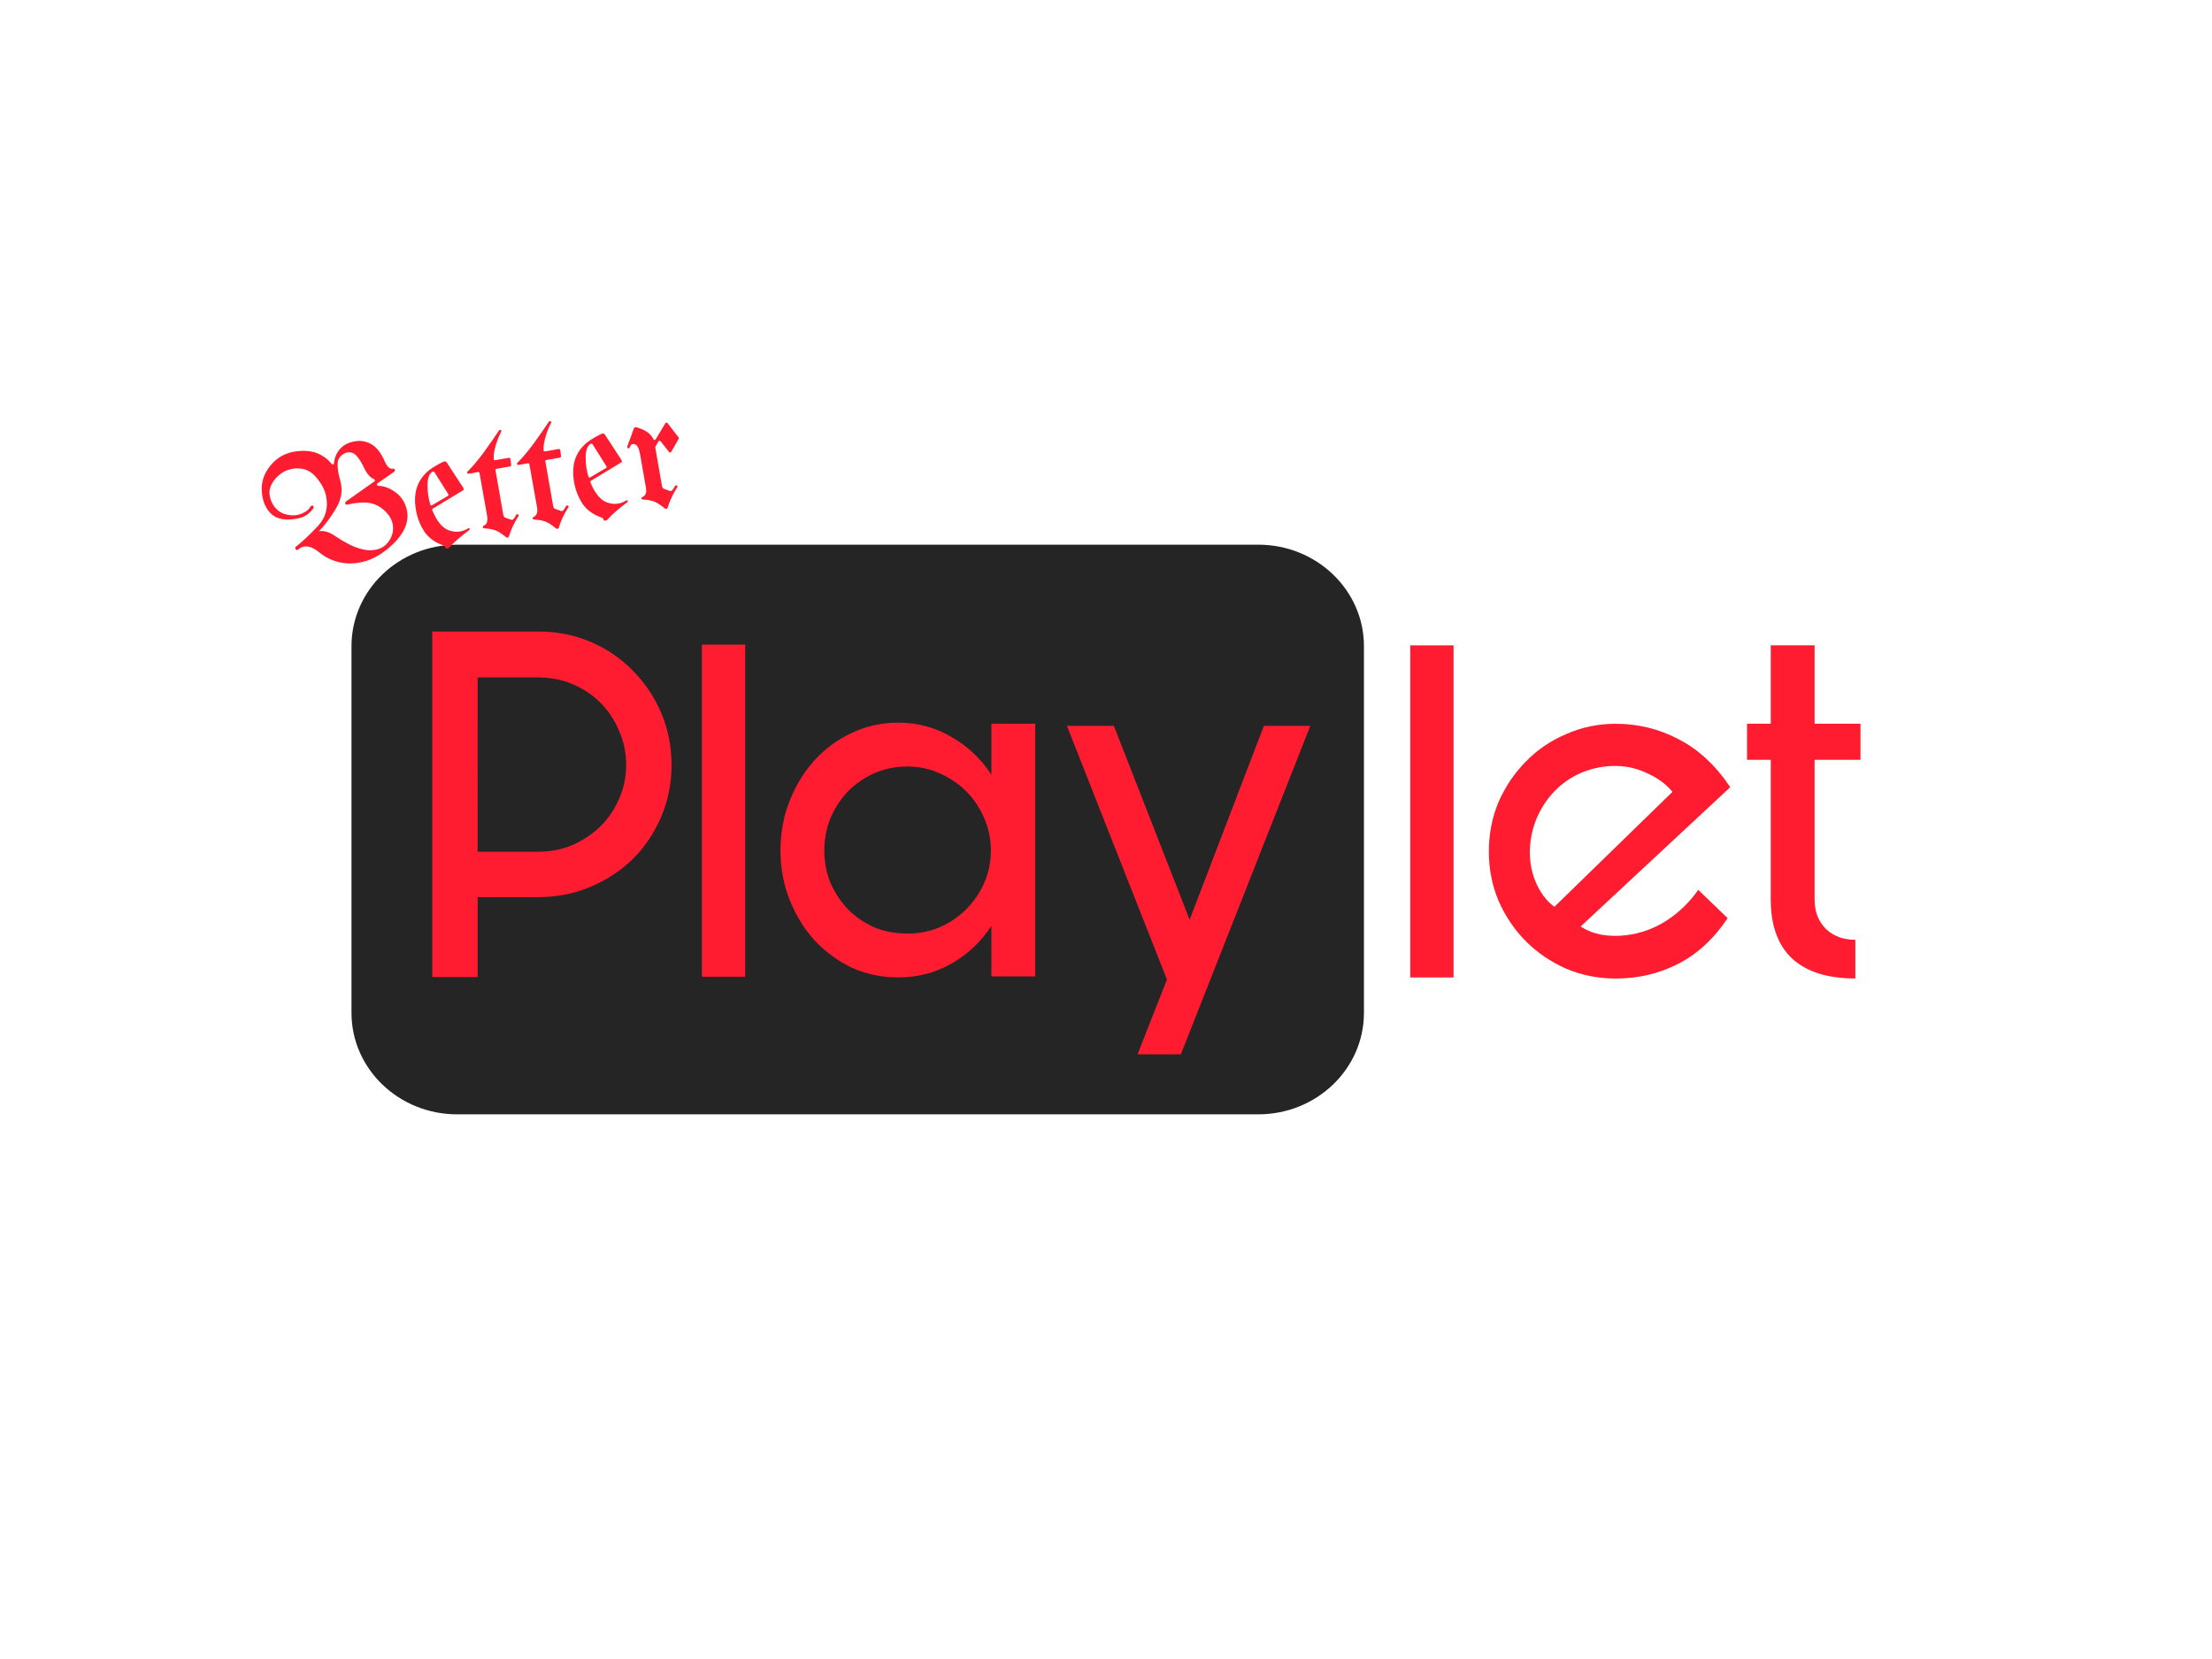
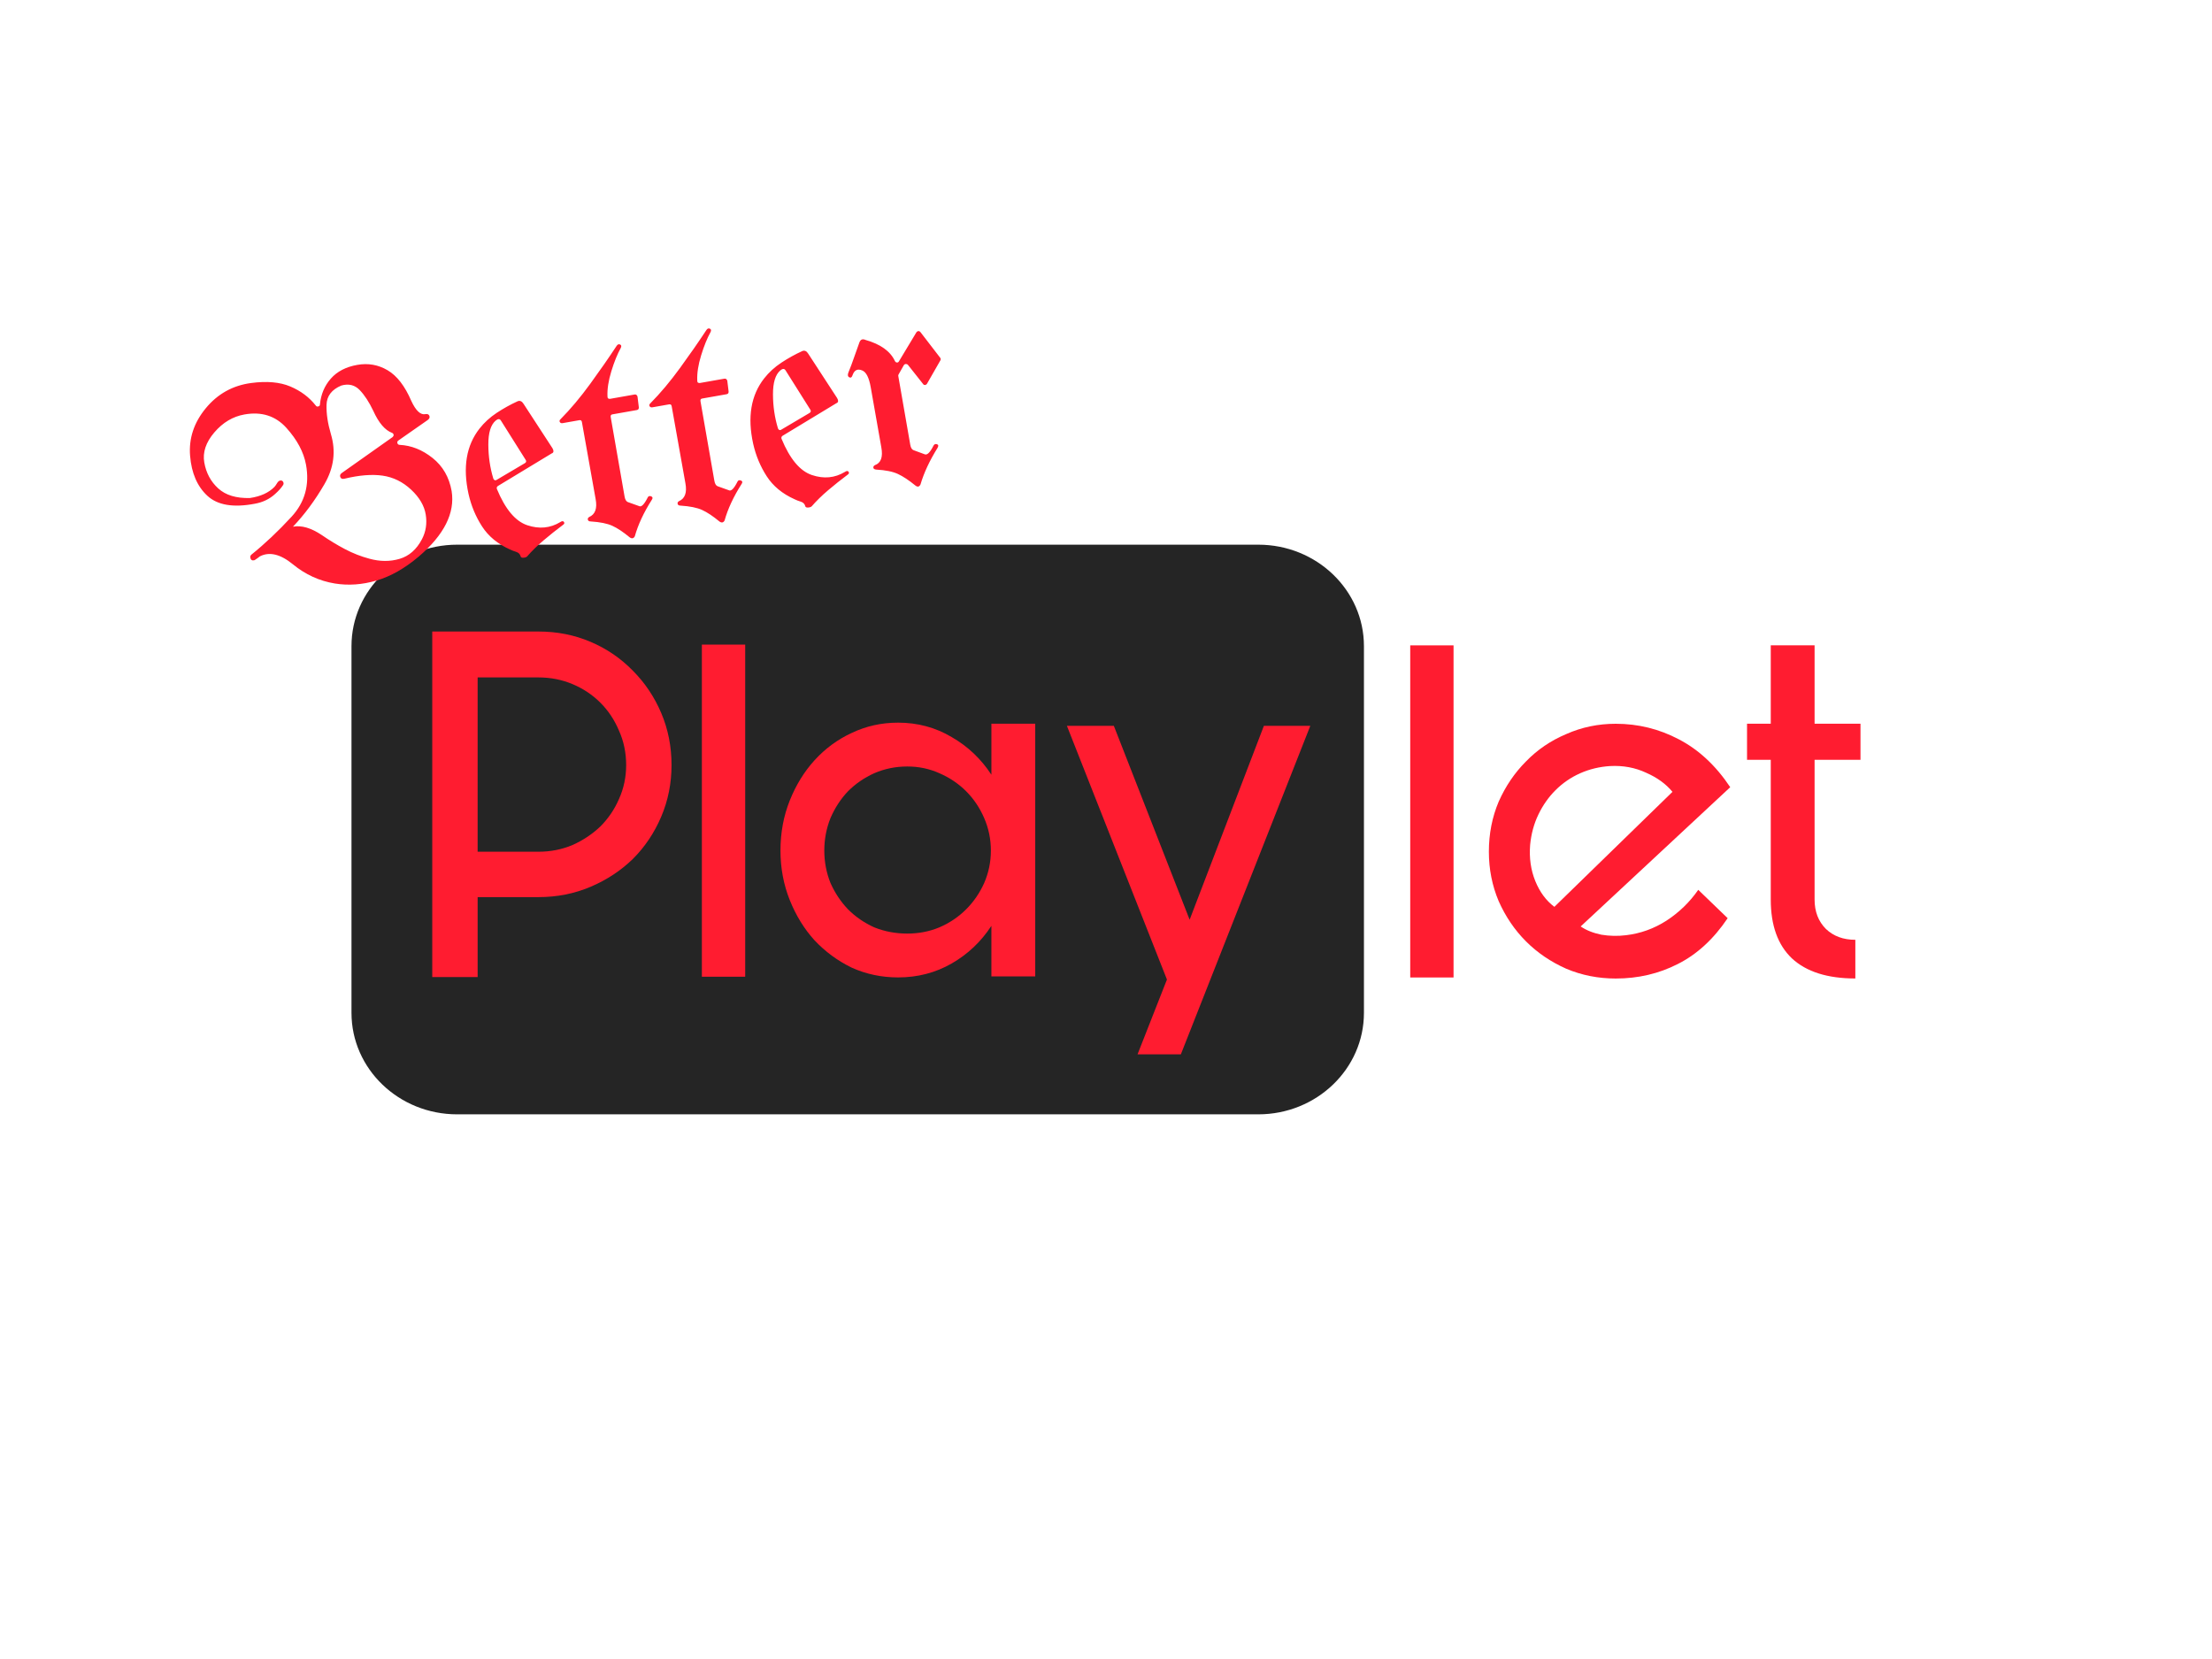
<svg xmlns="http://www.w3.org/2000/svg" width="540" height="405" viewBox="0 0 142.875 107.156">
  <rect width="65.395" height="36.795" x="22.703" y="35.181" rx="6.827" ry="6.555" style="fill:#242424;fill-opacity:.99;stroke:none;stroke-width:1.245;stroke-linejoin:round;stroke-dasharray:none" />
  <g style="white-space:pre;shape-inside:url(#rect418-2);display:inline;fill:#ff1c30;stroke-width:1.066;stroke-linejoin:round">
    <path d="M182.082 397.454v-50.027h15.38q4.033 0 7.542 1.494 3.51 1.493 6.123 4.18 2.613 2.614 4.107 6.124 1.493 3.509 1.493 7.54 0 3.958-1.493 7.468t-4.107 6.122q-2.613 2.539-6.123 4.032-3.51 1.494-7.541 1.494h-8.81v11.573zm6.57-18.144h8.81q2.614 0 4.929-.97 2.315-1.046 4.032-2.689 1.717-1.717 2.688-3.957 1.045-2.315 1.045-4.928 0-2.688-1.045-5.003-.97-2.314-2.688-4.032-1.717-1.717-4.032-2.688-2.315-.97-4.928-.97h-8.81z" aria-label="P" transform="translate(-53.311 -114.204)scale(.44612)" />
  </g>
  <g style="white-space:pre;shape-inside:url(#rect418-2-8);display:inline;fill:#ff1c30;stroke-width:1.066;stroke-linejoin:round">
    <path d="M189.922 349.369v48.085h-6.272v-48.085z" aria-label="l" transform="translate(-36.595 -114.225)scale(.44612)" />
  </g>
  <g style="white-space:pre;shape-inside:url(#rect418-2-53);display:inline;fill:#ff1c30;stroke-width:1.066;stroke-linejoin:round">
    <path d="M216.354 388.867q-3.062 4.555-7.243 6.646-4.107 2.09-8.96 2.09-3.808 0-7.168-1.418-3.36-1.494-5.824-3.958t-3.957-5.824q-1.42-3.36-1.42-7.168 0-3.882 1.42-7.242 1.493-3.36 3.957-5.824 2.464-2.54 5.824-3.958 3.36-1.493 7.168-1.493 4.853 0 9.11 2.24 4.33 2.24 7.466 6.944l-21.653 20.16q1.194.821 2.986 1.195 1.792.298 3.584.074 3.136-.373 5.824-2.09 2.763-1.792 4.63-4.48zm-28.598-10.602q-.224 2.837.747 5.226.97 2.39 2.763 3.734l17.098-16.651q-1.418-1.717-3.808-2.763-2.39-1.12-5.226-.97-2.315.149-4.331 1.045t-3.584 2.464q-1.493 1.493-2.464 3.51-.97 2.015-1.195 4.405" aria-label="e" transform="translate(15.071 -114.175)scale(.44612)" />
  </g>
  <g style="white-space:pre;shape-inside:url(#rect418-2-6);display:inline;fill:#ff1c30;stroke-width:1.066;stroke-linejoin:round">
    <path d="M180.215 360.718h3.435v-11.35h6.346v11.35h6.646v5.227h-6.646v20.234q0 2.614 1.643 4.256 1.643 1.568 4.256 1.568v5.6q-6.048 0-9.184-2.912-3.061-2.912-3.061-8.512v-20.234h-3.435z" aria-label="t" transform="translate(32.445 -114.178)scale(.44612)" />
  </g>
  <g style="white-space:pre;shape-inside:url(#rect418-2-5);display:inline;fill:#ff1c30;stroke-width:1.066;stroke-linejoin:round">
    <path d="M189.922 349.369v48.085h-6.272v-48.085z" aria-label="l" transform="translate(9.158 -114.176)scale(.44612)" />
  </g>
  <g style="white-space:pre;shape-inside:url(#rect418-2-1);display:inline;fill:#ff1c30;stroke-width:1.066;stroke-linejoin:round">
    <path d="M181.858 379.235q0-3.882 1.344-7.242t3.584-5.824q2.314-2.54 5.376-3.958 3.136-1.493 6.72-1.493 4.256 0 7.765 2.09 3.51 2.017 5.75 5.451v-7.392h6.346v36.587h-6.347v-7.317q-2.24 3.434-5.75 5.45-3.508 2.016-7.764 2.016-3.584 0-6.72-1.418-3.062-1.494-5.376-3.958-2.24-2.464-3.584-5.824t-1.344-7.168m6.346 0q0 2.464.896 4.704.97 2.166 2.539 3.808 1.643 1.643 3.808 2.614 2.24.896 4.779.896 2.464 0 4.629-.896 2.24-.971 3.883-2.614t2.613-3.808q.97-2.24.97-4.704t-.97-4.704-2.613-3.882-3.883-2.614q-2.165-.97-4.63-.97-2.538 0-4.778.97-2.165.97-3.808 2.614-1.568 1.642-2.539 3.882-.896 2.24-.896 4.704" aria-label="a" transform="translate(-30.719 -114.247)scale(.44612)" />
  </g>
  <g style="white-space:pre;shape-inside:url(#rect418-2-3);display:inline;fill:#ff1c30;stroke-width:1.066;stroke-linejoin:round">
    <path d="m186.562 360.867 10.976 28.075 10.752-28.075h6.72l-18.742 47.563h-6.272l4.256-10.827-14.485-36.736z" aria-label="y" transform="translate(-11.286 -114.11)scale(.44612)" />
  </g>
-   <path d="M387 -286Q378 -281 368.5 -276.5Q359 -272 352 -269Q346 -266 342 -266Q320 -266 320 -289Q320 -301 331 -308Q489 -395 651.5 -519.0Q814 -643 813 -857Q812 -991 723.0 -1133.0Q634 -1275 453 -1275Q330 -1275 225.0 -1188.5Q120 -1102 120 -995Q120 -884 184.0 -801.0Q248 -718 389 -697Q502 -694 571 -744Q580 -751 592.5 -765.5Q605 -780 617 -780Q632 -780 636.0 -767.0Q640 -754 631 -745Q608 -720 566 -694Q500 -652 415 -652Q188 -649 101.0 -763.5Q14 -878 31.0 -1058.0Q48 -1238 195.5 -1364.0Q343 -1490 536 -1482Q701 -1475 800.0 -1411.0Q899 -1347 951 -1250Q956 -1239 967 -1241Q979 -1241 981 -1253Q1009 -1354 1086.5 -1416.0Q1164 -1478 1284 -1478Q1399 -1478 1485.0 -1404.5Q1571 -1331 1610 -1166Q1639 -1057 1691 -1059Q1712 -1059 1715.5 -1042.5Q1719 -1026 1699 -1016L1473 -911Q1462 -905 1464 -894Q1465 -883 1477 -880Q1596 -853 1686.5 -750.5Q1777 -648 1777 -501Q1773 -270 1473 -93Q1308 3 1155.0 20.0Q1002 37 867 -10Q713 -64 603.5 -191.5Q494 -319 387 -286ZM1049 -758 1439 -942Q1448 -949 1448 -956Q1448 -966 1440 -971Q1372 -1011 1338 -1144Q1311 -1242 1270.0 -1303.0Q1229 -1364 1150 -1356Q1044 -1332 1025.5 -1242.0Q1007 -1152 1020 -1037Q1042 -852 916.0 -702.5Q790 -553 649 -449Q739 -450 836 -357Q904 -290 977.5 -233.0Q1051 -176 1133 -138Q1236 -89 1339.0 -100.5Q1442 -112 1516 -208Q1570 -278 1571.5 -371.5Q1573 -465 1501.5 -560.0Q1430 -655 1323.5 -690.0Q1217 -725 1058 -715Q1036 -714 1032.5 -731.5Q1029 -749 1049 -758ZM2170 28Q2168 4 2144.5 -8.0Q2121 -20 2105 -32Q1990 -110 1942.5 -222.5Q1895 -335 1889 -461Q1877 -746 2043 -895Q2102 -948 2179.0 -981.5Q2256 -1015 2337 -1036Q2362 -1041 2374 -1011L2518 -673Q2528 -646 2511 -639H2509L2099 -480Q2087 -474 2089 -461Q2138 -239 2253.0 -176.5Q2368 -114 2482 -158Q2502 -167 2507.5 -155.0Q2513 -143 2500 -137Q2419 -96 2345.5 -53.0Q2272 -10 2214 37Q2205 43 2187.5 41.0Q2170 39 2170 28ZM2077 -537Q2078 -529 2084.0 -524.5Q2090 -520 2099 -524L2312 -604Q2327 -610 2321 -625L2199 -924Q2190 -946 2163 -930Q2105 -896 2084.0 -775.0Q2063 -654 2077 -537ZM2954 -815 2953 -255Q2953 -224 2968 -214L3040 -173Q3061 -155 3110 -221Q3119 -234 3134.5 -225.0Q3150 -216 3136 -201Q3029 -84 2975 29Q2958 50 2938 29Q2882 -37 2834.0 -70.0Q2786 -103 2691 -126Q2675 -129 2674.0 -141.0Q2673 -153 2686 -158Q2753 -174 2752 -273L2751 -814Q2752 -832 2736 -832H2618Q2604 -832 2600 -843Q2596 -854 2609 -862Q2729 -947 2853.5 -1067.0Q2978 -1187 3080 -1295Q3093 -1309 3105.5 -1300.5Q3118 -1292 3106 -1276Q3060 -1219 3013.5 -1128.0Q2967 -1037 2957 -962Q2955 -952 2958 -947Q2964 -941 2972 -941H3145Q3152 -941 3157 -936Q3162 -929 3162 -923L3158 -848Q3156 -832 3141 -832H2968Q2954 -832 2954 -815ZM3587 -815 3586 -255Q3586 -224 3601 -214L3673 -173Q3694 -155 3743 -221Q3752 -234 3767.5 -225.0Q3783 -216 3769 -201Q3662 -84 3608 29Q3591 50 3571 29Q3515 -37 3467.0 -70.0Q3419 -103 3324 -126Q3308 -129 3307.0 -141.0Q3306 -153 3319 -158Q3386 -174 3385 -273L3384 -814Q3385 -832 3369 -832H3251Q3237 -832 3233 -843Q3229 -854 3242 -862Q3362 -947 3486.5 -1067.0Q3611 -1187 3713 -1295Q3726 -1309 3738.5 -1300.5Q3751 -1292 3739 -1276Q3693 -1219 3646.5 -1128.0Q3600 -1037 3590 -962Q3588 -952 3591 -947Q3597 -941 3605 -941H3778Q3785 -941 3790 -936Q3795 -929 3795 -923L3791 -848Q3789 -832 3774 -832H3601Q3587 -832 3587 -815ZM4177 28Q4175 4 4151.5 -8.0Q4128 -20 4112 -32Q3997 -110 3949.5 -222.5Q3902 -335 3896 -461Q3884 -746 4050 -895Q4109 -948 4186.0 -981.5Q4263 -1015 4344 -1036Q4369 -1041 4381 -1011L4525 -673Q4535 -646 4518 -639H4516L4106 -480Q4094 -474 4096 -461Q4145 -239 4260.0 -176.5Q4375 -114 4489 -158Q4509 -167 4514.5 -155.0Q4520 -143 4507 -137Q4426 -96 4352.5 -53.0Q4279 -10 4221 37Q4212 43 4194.5 41.0Q4177 39 4177 28ZM4084 -537Q4085 -529 4091.0 -524.5Q4097 -520 4106 -524L4319 -604Q4334 -610 4328 -625L4206 -924Q4197 -946 4170 -930Q4112 -896 4091.0 -775.0Q4070 -654 4084 -537ZM4970 -750 4969 -265Q4969 -233 4985 -224L5057 -182Q5080 -168 5127 -231Q5137 -244 5152.0 -236.5Q5167 -229 5152 -211Q5047 -94 4991 19Q4974 42 4954 19Q4898 -46 4849.5 -80.0Q4801 -114 4707 -136Q4689 -141 4689.0 -152.0Q4689 -163 4702 -168Q4769 -179 4768 -283V-706Q4768 -808 4730 -831Q4686 -860 4658 -810Q4647 -789 4633.0 -800.0Q4619 -811 4634 -835Q4663 -881 4689.5 -929.0Q4716 -977 4744 -1025Q4761 -1055 4789 -1036Q4936 -965 4965 -856Q4968 -846 4977.0 -843.5Q4986 -841 4993 -850L5147 -1027Q5153 -1033 5161.0 -1032.5Q5169 -1032 5174 -1024L5279 -823Q5283 -814 5277 -806L5157 -662Q5150 -655 5141.5 -656.0Q5133 -657 5130 -665L5049 -815Q5045 -821 5036.5 -822.5Q5028 -824 5021 -817L4974 -760Q4970 -756 4970 -750Z" aria-label="Better" style="fill:#ff1c30" transform="translate(17.703 37.181)rotate(-10)scale(0.005168)" />
+   <path d="M387 -286Q378 -281 368.5 -276.5Q359 -272 352 -269Q346 -266 342 -266Q320 -266 320 -289Q320 -301 331 -308Q489 -395 651.5 -519.0Q814 -643 813 -857Q812 -991 723.0 -1133.0Q634 -1275 453 -1275Q330 -1275 225.0 -1188.5Q120 -1102 120 -995Q120 -884 184.0 -801.0Q248 -718 389 -697Q502 -694 571 -744Q580 -751 592.5 -765.5Q605 -780 617 -780Q632 -780 636.0 -767.0Q640 -754 631 -745Q608 -720 566 -694Q500 -652 415 -652Q188 -649 101.0 -763.5Q14 -878 31.0 -1058.0Q48 -1238 195.5 -1364.0Q343 -1490 536 -1482Q701 -1475 800.0 -1411.0Q899 -1347 951 -1250Q956 -1239 967 -1241Q979 -1241 981 -1253Q1009 -1354 1086.5 -1416.0Q1164 -1478 1284 -1478Q1399 -1478 1485.0 -1404.5Q1571 -1331 1610 -1166Q1639 -1057 1691 -1059Q1712 -1059 1715.5 -1042.5Q1719 -1026 1699 -1016L1473 -911Q1462 -905 1464 -894Q1465 -883 1477 -880Q1596 -853 1686.5 -750.5Q1777 -648 1777 -501Q1773 -270 1473 -93Q1308 3 1155.0 20.0Q1002 37 867 -10Q713 -64 603.5 -191.5Q494 -319 387 -286ZM1049 -758 1439 -942Q1448 -949 1448 -956Q1448 -966 1440 -971Q1372 -1011 1338 -1144Q1311 -1242 1270.0 -1303.0Q1229 -1364 1150 -1356Q1044 -1332 1025.5 -1242.0Q1007 -1152 1020 -1037Q1042 -852 916.0 -702.5Q790 -553 649 -449Q739 -450 836 -357Q904 -290 977.5 -233.0Q1051 -176 1133 -138Q1236 -89 1339.0 -100.5Q1442 -112 1516 -208Q1570 -278 1571.5 -371.5Q1573 -465 1501.5 -560.0Q1430 -655 1323.5 -690.0Q1217 -725 1058 -715Q1036 -714 1032.5 -731.5Q1029 -749 1049 -758ZM2170 28Q2168 4 2144.5 -8.0Q2121 -20 2105 -32Q1990 -110 1942.5 -222.5Q1895 -335 1889 -461Q1877 -746 2043 -895Q2102 -948 2179.0 -981.5Q2256 -1015 2337 -1036Q2362 -1041 2374 -1011L2518 -673Q2528 -646 2511 -639H2509L2099 -480Q2087 -474 2089 -461Q2138 -239 2253.0 -176.5Q2368 -114 2482 -158Q2502 -167 2507.5 -155.0Q2513 -143 2500 -137Q2419 -96 2345.5 -53.0Q2272 -10 2214 37Q2205 43 2187.5 41.0Q2170 39 2170 28ZM2077 -537Q2078 -529 2084.0 -524.5Q2090 -520 2099 -524L2312 -604Q2327 -610 2321 -625L2199 -924Q2190 -946 2163 -930Q2105 -896 2084.0 -775.0Q2063 -654 2077 -537ZM2954 -815 2953 -255Q2953 -224 2968 -214L3040 -173Q3061 -155 3110 -221Q3119 -234 3134.5 -225.0Q3150 -216 3136 -201Q3029 -84 2975 29Q2958 50 2938 29Q2882 -37 2834.0 -70.0Q2786 -103 2691 -126Q2675 -129 2674.0 -141.0Q2673 -153 2686 -158Q2753 -174 2752 -273L2751 -814Q2752 -832 2736 -832H2618Q2604 -832 2600 -843Q2596 -854 2609 -862Q2729 -947 2853.5 -1067.0Q2978 -1187 3080 -1295Q3093 -1309 3105.5 -1300.5Q3118 -1292 3106 -1276Q3060 -1219 3013.5 -1128.0Q2967 -1037 2957 -962Q2955 -952 2958 -947Q2964 -941 2972 -941H3145Q3152 -941 3157 -936Q3162 -929 3162 -923L3158 -848Q3156 -832 3141 -832H2968Q2954 -832 2954 -815ZM3587 -815 3586 -255Q3586 -224 3601 -214L3673 -173Q3694 -155 3743 -221Q3752 -234 3767.5 -225.0Q3783 -216 3769 -201Q3662 -84 3608 29Q3591 50 3571 29Q3515 -37 3467.0 -70.0Q3419 -103 3324 -126Q3308 -129 3307.0 -141.0Q3306 -153 3319 -158Q3386 -174 3385 -273L3384 -814Q3385 -832 3369 -832H3251Q3237 -832 3233 -843Q3229 -854 3242 -862Q3362 -947 3486.5 -1067.0Q3611 -1187 3713 -1295Q3726 -1309 3738.5 -1300.5Q3751 -1292 3739 -1276Q3693 -1219 3646.5 -1128.0Q3600 -1037 3590 -962Q3588 -952 3591 -947Q3597 -941 3605 -941H3778Q3785 -941 3790 -936Q3795 -929 3795 -923L3791 -848Q3789 -832 3774 -832H3601Q3587 -832 3587 -815ZM4177 28Q4175 4 4151.5 -8.0Q4128 -20 4112 -32Q3997 -110 3949.5 -222.5Q3902 -335 3896 -461Q3884 -746 4050 -895Q4109 -948 4186.0 -981.5Q4263 -1015 4344 -1036Q4369 -1041 4381 -1011L4525 -673Q4535 -646 4518 -639H4516L4106 -480Q4094 -474 4096 -461Q4145 -239 4260.0 -176.5Q4375 -114 4489 -158Q4509 -167 4514.5 -155.0Q4520 -143 4507 -137Q4426 -96 4352.5 -53.0Q4279 -10 4221 37Q4212 43 4194.5 41.0Q4177 39 4177 28ZM4084 -537Q4085 -529 4091.0 -524.5Q4097 -520 4106 -524L4319 -604Q4334 -610 4328 -625L4206 -924Q4197 -946 4170 -930Q4112 -896 4091.0 -775.0Q4070 -654 4084 -537ZM4970 -750 4969 -265Q4969 -233 4985 -224L5057 -182Q5080 -168 5127 -231Q5137 -244 5152.0 -236.5Q5167 -229 5152 -211Q5047 -94 4991 19Q4974 42 4954 19Q4898 -46 4849.5 -80.0Q4801 -114 4707 -136Q4689 -141 4689.0 -152.0Q4689 -163 4702 -168Q4769 -179 4768 -283V-706Q4768 -808 4730 -831Q4686 -860 4658 -810Q4647 -789 4633.0 -800.0Q4619 -811 4634 -835Q4663 -881 4689.5 -929.0Q4716 -977 4744 -1025Q4761 -1055 4789 -1036Q4936 -965 4965 -856Q4968 -846 4977.0 -843.5Q4986 -841 4993 -850L5147 -1027Q5153 -1033 5161.0 -1032.5Q5169 -1032 5174 -1024L5279 -823Q5283 -814 5277 -806L5157 -662Q5150 -655 5141.5 -656.0Q5133 -657 5130 -665L5049 -815Q5045 -821 5036.5 -822.5Q5028 -824 5021 -817L4974 -760Q4970 -756 4970 -750Z" aria-label="Better" style="fill:#ff1c30" transform="translate(13.703 39.181)rotate(-10)scale(0.009302)" />
</svg>
